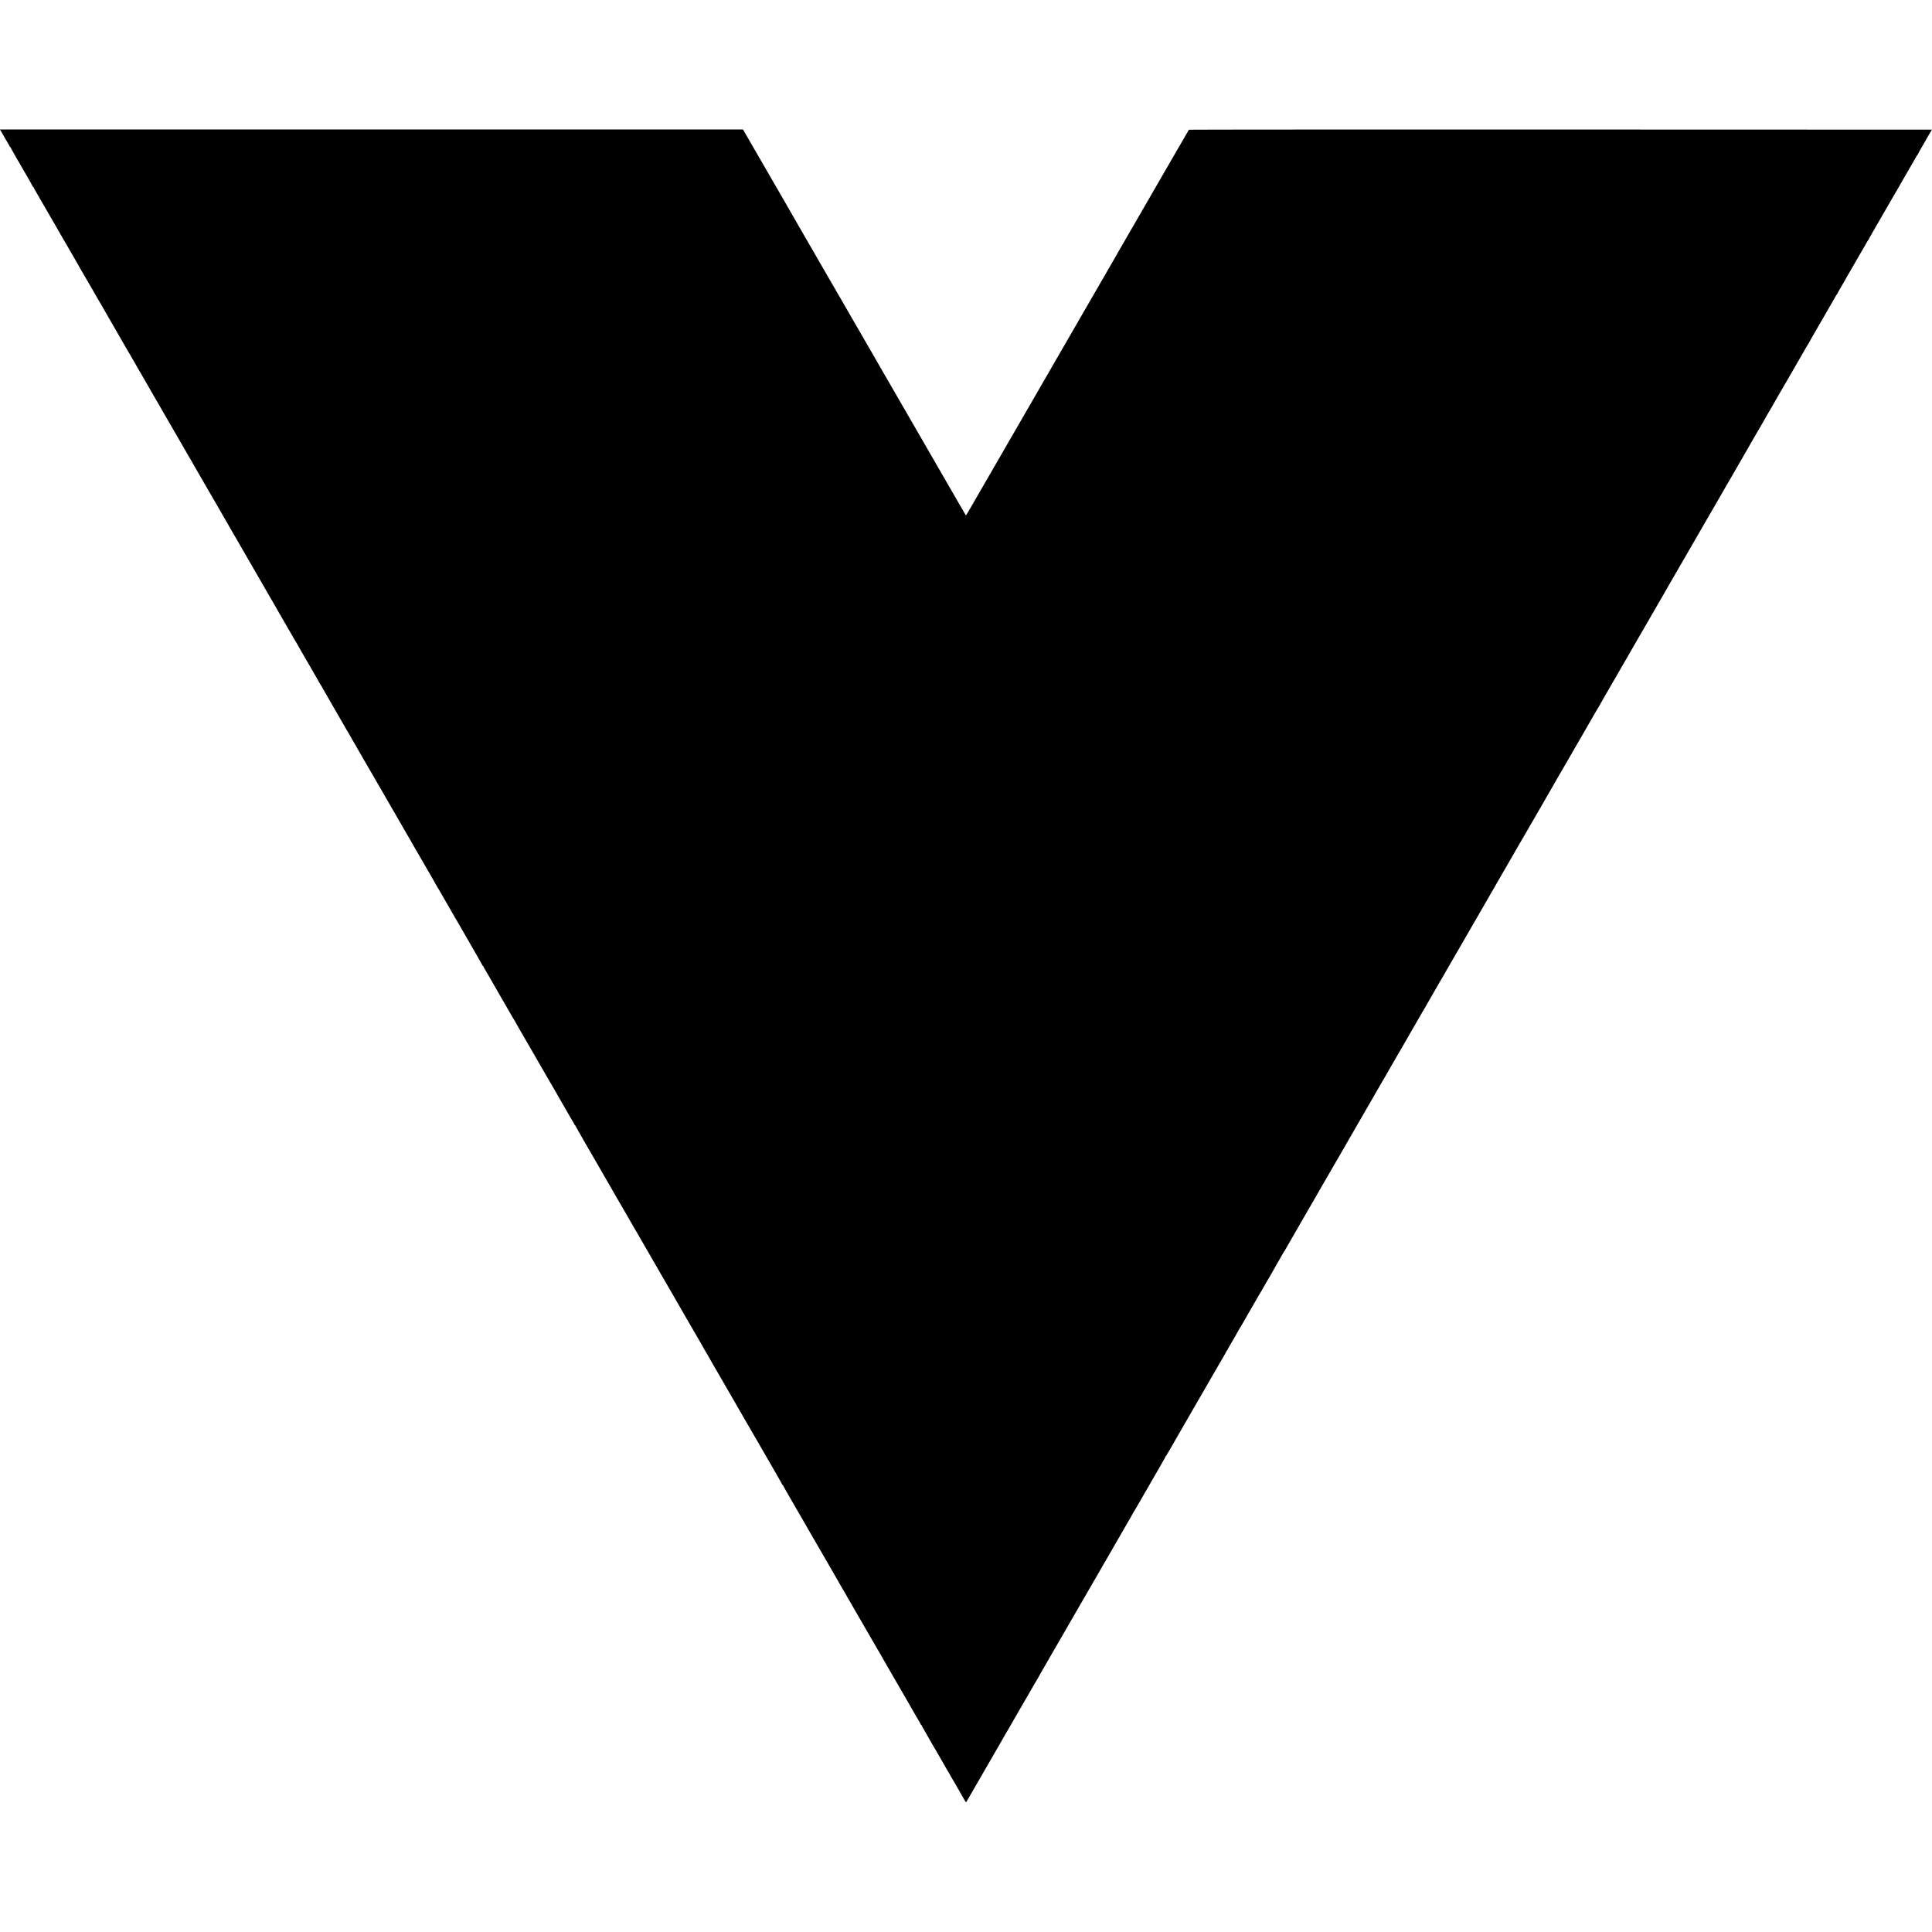
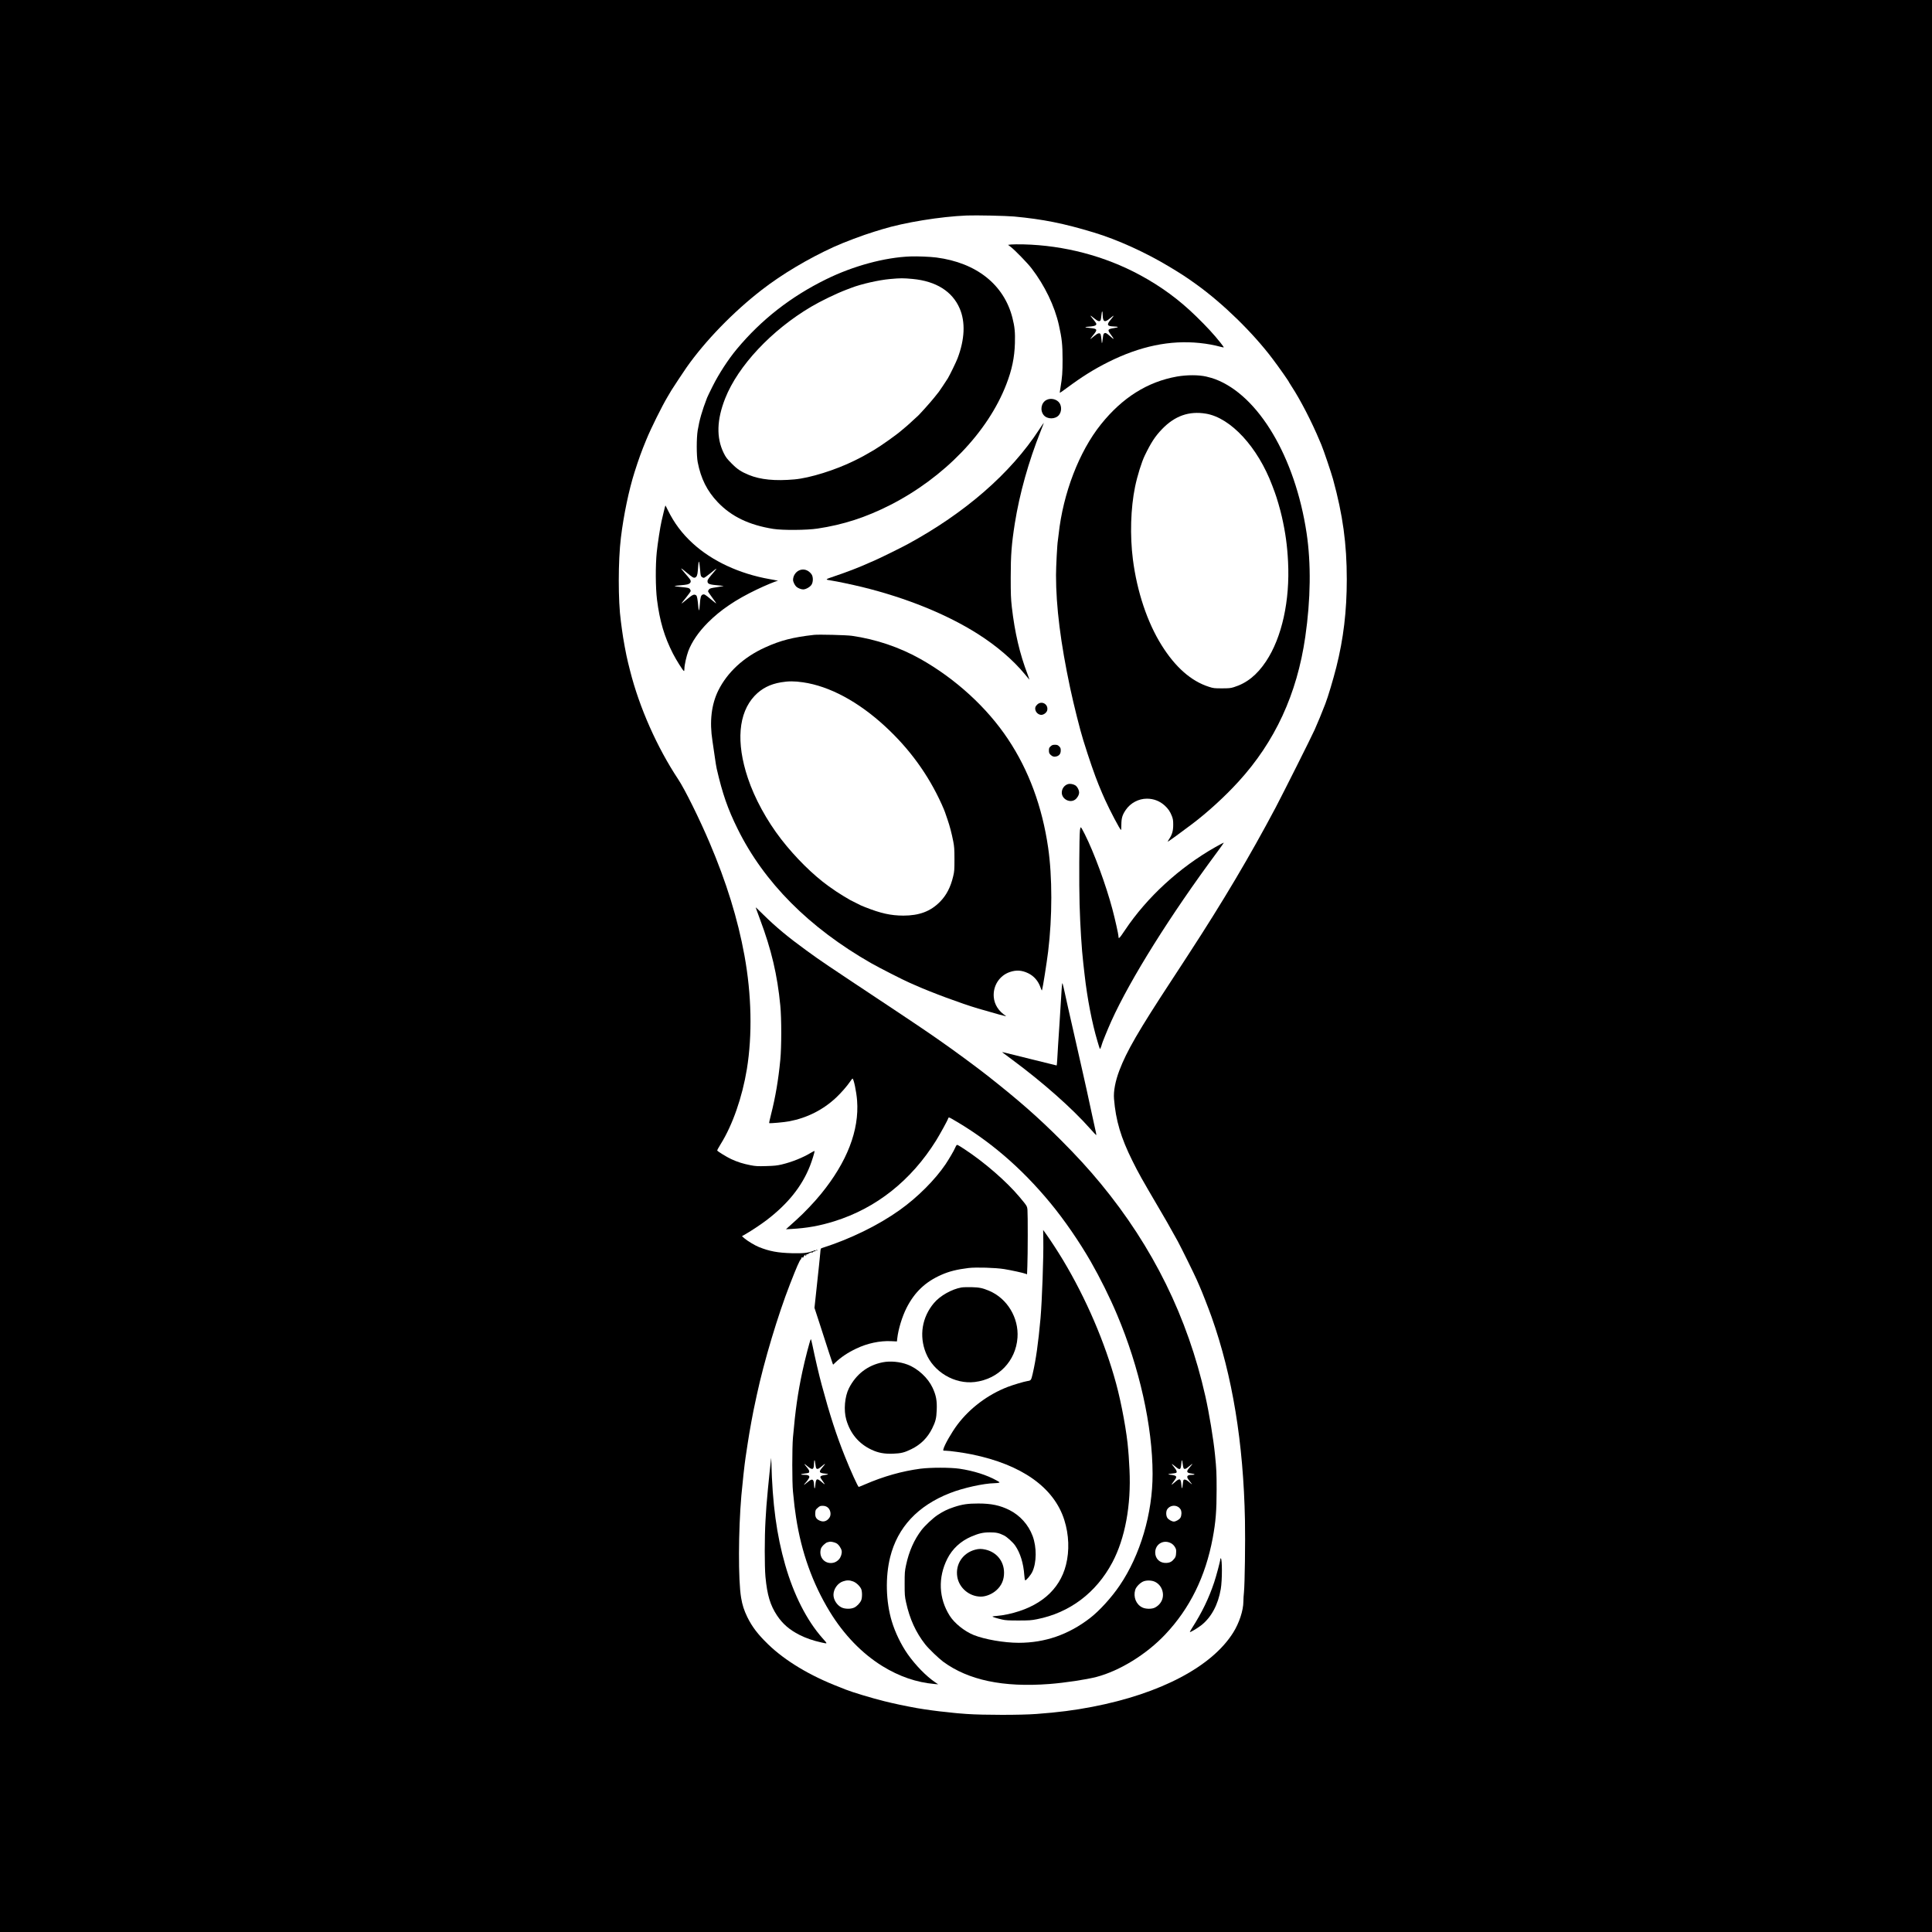
- <svg xmlns="http://www.w3.org/2000/svg" version="1.0" width="16pt" height="16pt" viewBox="0 0 16 16" preserveAspectRatio="xMidYMid meet">
-   <g transform="translate(0,16) scale(0.00032,-0.00032)" fill="#000000" stroke="none">
-     <path d="M18 46618 c45 -75 122 -207 122 -211 0 -2 25 -45 55 -95 30 -50 55 -96 55 -102 0 -5 5 -10 10 -10 6 0 10 -4 10 -9 0 -5 73 -135 161 -288 89 -153 173 -298 187 -323 14 -25 32 -57 41 -72 88 -149 187 -324 189 -335 2 -7 8 -13 13 -13 5 0 9 -4 9 -10 0 -5 46 -89 103 -187 175 -302 490 -846 507 -876 8 -16 20 -36 25 -45 28 -46 290 -498 339 -585 13 -23 74 -129 136 -236 61 -107 123 -215 137 -240 14 -25 29 -50 33 -56 5 -5 23 -37 40 -70 18 -33 38 -67 44 -75 11 -16 21 -33 63 -109 14 -25 29 -50 33 -56 4 -5 21 -35 38 -65 55 -100 261 -455 269 -465 4 -5 14 -21 20 -35 15 -29 41 -75 103 -180 24 -41 52 -88 60 -105 9 -16 57 -100 107 -185 112 -193 362 -626 380 -660 8 -14 23 -38 33 -55 11 -16 23 -37 27 -45 4 -8 26 -46 48 -85 23 -38 53 -90 67 -115 46 -81 64 -113 178 -310 62 -107 121 -210 132 -227 37 -67 56 -99 85 -148 16 -27 32 -57 36 -65 4 -8 15 -27 25 -42 9 -15 53 -89 96 -165 44 -76 177 -307 296 -513 120 -206 268 -463 330 -570 131 -227 117 -203 200 -348 36 -62 73 -125 82 -140 10 -15 21 -34 25 -42 4 -8 20 -37 36 -65 17 -27 38 -65 48 -82 49 -85 64 -111 87 -153 13 -25 28 -49 32 -55 4 -5 78 -134 165 -285 87 -151 166 -288 176 -305 10 -16 26 -43 35 -59 9 -17 125 -217 257 -445 132 -229 253 -441 270 -471 17 -30 45 -79 64 -108 18 -29 33 -54 33 -57 0 -2 20 -37 44 -77 24 -40 123 -212 221 -383 97 -170 190 -330 205 -355 16 -25 39 -65 53 -90 13 -25 81 -144 152 -265 70 -121 137 -238 150 -260 12 -22 37 -65 55 -95 18 -30 43 -73 55 -95 12 -22 48 -85 80 -140 77 -132 163 -280 190 -330 13 -22 71 -123 130 -225 59 -102 116 -199 126 -217 10 -17 29 -50 43 -72 15 -22 26 -43 26 -45 0 -2 27 -50 60 -106 33 -56 60 -103 60 -105 0 -2 55 -98 90 -155 8 -14 182 -316 239 -414 13 -22 45 -79 72 -124 27 -46 49 -86 49 -89 0 -2 14 -24 30 -48 16 -24 30 -46 30 -49 0 -5 74 -135 100 -176 5 -8 24 -42 43 -75 50 -88 58 -101 262 -455 104 -179 199 -345 213 -370 14 -25 28 -49 32 -55 4 -5 17 -26 28 -45 10 -19 62 -109 114 -200 114 -197 133 -230 170 -295 16 -27 33 -57 38 -65 17 -28 96 -165 103 -180 4 -8 16 -28 26 -45 10 -16 77 -131 148 -255 72 -124 181 -313 243 -420 62 -107 121 -209 131 -227 35 -62 323 -560 392 -678 38 -66 83 -145 100 -175 16 -30 33 -59 37 -65 4 -5 17 -27 29 -47 34 -61 56 -100 90 -156 17 -29 31 -55 31 -57 0 -2 17 -32 39 -67 21 -35 134 -229 251 -433 117 -203 235 -407 261 -451 27 -45 49 -85 49 -88 0 -4 8 -19 19 -34 15 -21 200 -341 309 -533 10 -19 33 -58 51 -87 17 -29 31 -54 31 -56 0 -2 25 -44 55 -94 30 -50 55 -95 55 -98 0 -4 6 -15 14 -23 7 -9 27 -41 43 -71 17 -30 170 -297 342 -594 171 -296 311 -542 311 -547 0 -5 5 -9 10 -9 6 0 10 -4 10 -10 0 -5 22 -47 49 -92 27 -46 58 -99 68 -118 24 -43 81 -140 93 -160 5 -8 66 -114 135 -235 69 -121 130 -227 135 -235 12 -21 259 -447 283 -490 10 -19 28 -47 38 -62 11 -14 19 -29 19 -32 0 -3 37 -69 83 -148 99 -170 305 -526 337 -583 13 -22 31 -53 41 -70 11 -16 22 -37 26 -45 7 -14 82 -146 103 -180 14 -24 181 -311 205 -355 13 -22 46 -80 75 -130 29 -49 64 -110 78 -135 14 -25 51 -88 82 -140 31 -52 59 -102 63 -110 4 -8 18 -33 31 -55 205 -353 284 -489 309 -535 17 -30 45 -78 62 -106 18 -28 36 -60 39 -72 4 -12 12 -22 17 -22 5 0 9 -4 9 -10 0 -5 109 -197 241 -427 133 -230 250 -431 259 -448 51 -90 222 -385 280 -485 37 -63 78 -135 92 -160 14 -25 67 -117 118 -205 51 -88 101 -175 111 -193 34 -58 55 -95 149 -257 51 -88 101 -173 110 -190 9 -16 76 -131 147 -255 72 -124 140 -241 151 -260 61 -108 281 -489 355 -615 38 -66 77 -133 87 -150 35 -63 91 -161 100 -175 14 -23 99 -169 128 -220 54 -97 135 -235 142 -245 4 -5 20 -32 35 -60 26 -48 238 -416 276 -480 10 -16 26 -46 37 -65 30 -53 382 -661 403 -695 10 -16 22 -37 26 -45 4 -8 26 -48 50 -88 24 -41 43 -75 43 -77 0 -2 22 -40 50 -85 27 -45 50 -84 50 -86 0 -3 38 -69 83 -147 84 -142 302 -520 340 -587 10 -19 34 -60 52 -90 18 -30 44 -75 57 -100 14 -25 45 -79 70 -120 25 -41 56 -96 70 -121 14 -25 77 -133 138 -240 62 -107 122 -210 132 -229 25 -43 310 -535 337 -581 11 -19 26 -45 34 -59 17 -32 238 -414 266 -460 11 -19 24 -41 28 -49 3 -7 75 -133 160 -278 84 -146 153 -269 153 -274 0 -5 5 -9 10 -9 6 0 10 -4 10 -10 0 -5 82 -150 181 -322 182 -314 201 -346 240 -415 12 -21 80 -139 152 -263 71 -124 141 -245 155 -270 14 -25 28 -49 32 -55 6 -8 145 -248 220 -380 37 -66 209 -362 229 -395 11 -19 24 -42 28 -49 4 -8 67 -118 140 -243 73 -125 133 -230 133 -233 0 -2 15 -28 33 -57 19 -29 47 -78 64 -108 17 -30 53 -93 79 -139 53 -90 82 -141 157 -272 82 -142 115 -199 381 -659 142 -245 268 -463 281 -485 12 -22 71 -125 132 -230 60 -104 172 -298 248 -430 76 -132 146 -253 156 -270 11 -16 22 -36 26 -44 3 -8 30 -54 60 -103 29 -49 53 -91 53 -93 0 -3 18 -34 40 -70 22 -36 40 -67 40 -69 0 -2 37 -66 81 -142 45 -77 98 -168 119 -204 20 -36 47 -81 58 -100 12 -19 27 -47 33 -62 6 -16 15 -28 20 -28 5 0 9 -4 9 -9 0 -6 63 -118 140 -251 77 -133 140 -243 140 -245 0 -2 18 -33 41 -70 22 -37 49 -83 60 -101 10 -19 29 -51 40 -71 25 -45 109 -189 126 -218 7 -11 17 -29 22 -40 6 -11 22 -38 35 -60 14 -22 37 -62 52 -90 14 -27 35 -62 45 -77 11 -14 19 -29 19 -32 0 -3 18 -35 40 -71 22 -36 40 -67 40 -69 0 -2 19 -35 42 -72 23 -38 55 -94 72 -124 26 -47 139 -244 171 -298 6 -9 21 -36 34 -60 28 -48 37 -51 51 -19 6 12 19 36 29 52 10 17 27 46 38 65 11 19 104 181 208 360 103 179 199 345 213 370 14 25 42 74 64 109 21 34 38 65 38 67 0 2 18 33 40 69 22 36 40 67 40 69 0 3 177 310 199 346 16 26 136 234 140 244 2 5 25 44 52 88 27 44 49 81 49 84 0 2 18 34 40 70 22 36 40 67 40 69 0 2 20 36 43 77 35 58 169 289 297 513 9 17 50 86 90 155 40 69 86 150 103 180 16 30 35 62 41 70 6 8 16 24 22 35 35 64 72 129 167 293 59 100 116 199 127 220 11 20 30 53 41 72 43 72 1070 1850 1121 1940 14 25 65 113 113 195 48 83 96 166 107 185 10 19 28 50 38 68 11 18 73 124 137 235 64 111 175 303 246 427 71 124 173 299 225 390 52 91 116 202 143 248 27 45 49 85 49 89 0 4 6 14 14 22 7 9 28 43 46 76 26 47 251 436 378 655 11 19 29 51 40 70 11 19 101 176 201 348 99 172 181 317 181 323 0 5 5 9 10 9 6 0 10 5 10 11 0 6 8 23 18 37 11 15 32 52 49 82 16 30 130 228 253 440 122 212 234 405 248 430 13 25 39 70 57 100 39 65 69 117 130 225 25 44 50 87 55 95 12 19 78 134 220 380 61 107 129 224 150 260 161 277 222 382 246 425 15 28 47 83 71 123 24 41 43 78 43 83 0 5 4 9 8 9 4 0 13 12 19 28 7 15 23 45 36 67 66 110 277 478 277 483 0 3 6 13 14 21 7 9 27 41 43 71 17 30 45 80 63 110 34 57 375 649 394 685 6 11 16 27 22 35 6 8 26 42 44 75 18 33 41 74 51 90 10 17 24 41 32 55 54 97 72 128 88 152 11 14 19 28 19 30 0 3 79 141 175 308 96 167 175 305 175 308 0 3 6 13 14 21 7 9 26 39 41 66 33 60 276 483 338 587 24 40 46 80 50 88 4 8 13 24 20 35 14 23 95 163 125 215 11 19 52 91 92 160 40 69 80 139 90 155 9 17 103 179 207 360 105 182 200 346 211 365 103 181 463 802 489 845 7 11 15 27 19 35 4 8 29 51 55 95 64 110 828 1433 848 1470 9 17 24 41 33 55 9 14 29 48 45 77 15 28 52 93 82 145 30 51 62 107 71 123 17 30 231 398 400 690 51 88 103 179 115 202 12 23 26 48 32 55 6 7 24 38 40 68 17 30 61 107 98 170 37 63 84 144 103 180 19 36 41 72 48 81 8 8 14 18 14 21 0 4 27 51 59 106 32 55 72 124 89 154 16 29 71 125 122 213 51 88 104 180 118 205 13 25 28 50 32 55 4 6 17 26 28 45 11 19 45 80 77 135 31 55 66 116 77 135 11 19 88 152 171 295 401 694 620 1072 650 1125 11 19 87 152 170 295 83 143 158 273 166 288 9 16 21 36 26 45 6 9 31 52 55 96 25 43 54 94 66 115 11 20 95 164 186 321 91 157 173 299 182 315 9 17 26 46 37 65 12 19 66 114 121 210 56 96 108 186 117 200 8 14 24 40 34 59 24 45 383 664 412 713 5 9 17 29 26 45 15 28 120 210 241 419 36 61 68 117 72 125 4 8 12 23 19 34 35 57 245 420 262 453 11 20 35 61 53 90 17 29 32 54 32 56 0 3 28 51 62 108 33 57 70 119 80 138 10 19 23 42 28 50 5 8 32 53 59 100 27 47 149 258 271 470 122 212 234 405 248 430 30 53 62 108 80 135 6 11 15 27 19 35 4 8 85 150 181 315 96 165 187 323 202 350 31 56 116 202 130 225 5 8 25 42 43 75 19 33 92 159 162 280 149 257 157 271 202 350 19 33 38 67 43 75 9 14 228 392 275 475 12 22 55 96 95 165 40 69 80 139 90 155 24 42 202 350 221 383 9 15 27 47 41 72 14 25 75 131 136 236 61 106 121 210 134 232 99 172 271 470 279 482 5 8 23 40 40 70 18 30 81 141 142 245 60 105 121 210 135 235 14 25 71 124 127 220 56 96 143 247 194 335 51 88 96 167 102 175 14 24 180 311 204 355 23 43 340 590 356 615 5 8 50 87 101 175 171 301 517 898 582 1008 25 43 46 81 46 83 0 2 12 23 27 47 14 23 40 67 56 97 16 30 35 62 42 70 7 8 15 22 18 30 4 8 20 38 37 65 16 28 33 57 37 65 6 12 111 196 143 250 5 8 55 95 112 193 57 98 113 195 126 215 12 20 27 46 32 57 6 11 14 27 20 35 5 8 76 130 156 270 80 140 165 287 187 325 23 39 52 90 66 115 13 25 30 52 37 61 8 8 14 18 14 21 0 4 41 77 92 165 50 87 175 302 276 478 101 176 208 360 236 408 28 49 67 117 86 152 19 35 41 70 48 77 6 6 12 15 12 19 0 7 124 224 167 291 12 21 23 40 23 42 0 2 21 40 46 83 26 43 55 92 64 109 54 95 327 568 354 614 19 30 45 75 59 100 71 128 82 145 89 148 4 2 8 8 8 13 0 5 42 82 94 172 311 538 496 858 518 897 14 25 40 70 58 100 18 30 42 71 53 90 10 19 79 139 152 265 73 127 142 246 153 265 10 19 43 76 72 125 29 50 63 108 75 130 65 116 80 140 87 143 4 2 8 8 8 12 0 8 114 212 140 250 6 8 14 24 20 35 5 11 54 97 108 190 l100 170 -9611 3 c-5286 1 -9614 -1 -9618 -5 -5 -6 -419 -719 -619 -1068 -89 -155 -267 -463 -323 -560 -38 -66 -81 -140 -95 -165 -31 -56 -263 -457 -526 -910 -110 -190 -224 -388 -254 -440 -29 -52 -61 -109 -71 -125 -23 -39 -243 -420 -268 -465 -11 -19 -204 -352 -428 -740 -224 -388 -477 -826 -563 -975 -85 -148 -185 -322 -222 -385 -37 -63 -120 -207 -185 -320 -65 -113 -177 -306 -248 -430 -72 -124 -172 -297 -222 -385 -51 -88 -142 -245 -202 -350 -131 -226 -247 -427 -408 -705 -65 -113 -249 -432 -410 -710 -160 -278 -388 -673 -506 -877 -118 -205 -216 -373 -219 -373 -3 0 -52 82 -109 183 -58 100 -144 250 -192 332 -95 164 -402 696 -647 1120 -85 149 -228 396 -317 550 -212 365 -982 1700 -1008 1745 -10 19 -43 76 -72 125 -29 50 -64 110 -77 135 -14 25 -63 110 -110 190 -47 80 -96 165 -110 190 -14 25 -99 171 -188 325 -89 154 -174 300 -188 325 -13 25 -64 113 -112 195 -48 83 -140 242 -205 355 -65 113 -183 317 -263 454 -79 137 -152 264 -163 282 -50 89 -335 583 -354 614 -12 19 -34 58 -50 85 -15 28 -129 226 -253 440 -124 215 -235 408 -247 430 -12 22 -69 121 -127 220 -58 99 -226 389 -373 645 -148 256 -324 561 -392 678 -67 117 -134 232 -147 255 -13 23 -33 59 -46 80 l-22 37 -9615 0 -9615 0 20 -32z" />
+ <svg xmlns="http://www.w3.org/2000/svg" version="1.0" width="3681pt" height="3681pt" viewBox="0 0 3681 3681" preserveAspectRatio="xMidYMid meet">
+   <g transform="translate(0,3681) scale(0.1,-0.1)" fill="#000000" stroke="none">
+     <path d="M0 18405 l0 -18405 18405 0 18405 0 0 18405 0 18405 -18405 0 -18405 0 0 -18405z m19320 14280 c555 -52 944 -130 1525 -306 446 -135 986 -380 1438 -653 234 -141 312 -192 509 -333 509 -366 1072 -915 1449 -1413 129 -171 319 -441 319 -454 0 -2 22 -36 48 -77 167 -254 386 -679 534 -1034 12 -27 27 -63 34 -80 44 -105 184 -519 222 -655 187 -682 262 -1229 262 -1910 0 -600 -63 -1131 -199 -1670 -61 -240 -158 -566 -210 -700 -50 -133 -157 -392 -204 -495 -66 -147 -607 -1224 -742 -1480 -487 -919 -1004 -1791 -1650 -2782 -33 -51 -91 -141 -130 -200 -38 -60 -133 -205 -211 -323 -619 -944 -849 -1340 -987 -1705 -77 -203 -114 -399 -102 -540 33 -412 132 -744 351 -1183 122 -245 164 -320 514 -917 67 -115 130 -223 140 -240 65 -114 166 -295 210 -375 68 -126 319 -635 360 -730 18 -41 43 -99 56 -128 42 -92 173 -429 229 -586 397 -1122 606 -2395 635 -3871 8 -421 -3 -1208 -19 -1370 -6 -55 -11 -136 -11 -180 -1 -168 -79 -407 -194 -590 -405 -648 -1384 -1164 -2681 -1414 -346 -67 -652 -106 -1070 -137 -295 -22 -1008 -22 -1325 0 -129 9 -242 19 -250 21 -8 2 -69 9 -135 15 -150 13 -411 49 -565 76 -252 46 -408 79 -620 131 -232 57 -616 173 -740 223 -25 11 -76 31 -115 46 -561 215 -1037 501 -1364 819 -194 189 -300 328 -392 514 -62 127 -96 232 -119 371 -56 335 -53 1269 5 1945 20 227 61 601 80 725 8 52 26 172 40 265 34 227 106 622 144 785 6 25 20 90 31 145 135 631 401 1518 632 2110 128 328 183 454 206 471 8 6 12 16 8 22 -6 11 12 17 37 13 4 0 7 5 7 12 0 8 10 22 22 33 19 17 21 17 15 2 -4 -10 -3 -18 2 -18 5 0 11 9 14 21 4 13 10 18 18 13 7 -4 18 1 26 11 7 11 13 15 13 11 0 -5 7 -3 15 4 8 7 24 10 35 7 11 -3 18 -2 15 3 -5 7 31 23 48 21 4 -1 7 4 7 9 0 13 -2 13 -47 -4 -104 -39 -190 -48 -407 -43 -264 7 -424 36 -626 117 -74 29 -225 120 -279 168 l-45 39 75 43 c109 63 289 183 388 258 411 312 682 650 835 1042 39 102 86 252 86 279 0 5 -28 -7 -62 -28 -159 -97 -369 -181 -566 -228 -87 -20 -141 -26 -292 -30 -163 -5 -200 -3 -299 16 -144 28 -251 62 -370 117 -86 40 -253 143 -266 163 -3 5 27 60 66 123 227 363 411 893 499 1428 106 654 90 1417 -46 2165 -127 696 -343 1395 -665 2151 -195 458 -469 1012 -596 1204 -406 613 -742 1372 -918 2070 -14 58 -32 130 -40 160 -36 142 -93 454 -115 625 -6 50 -15 122 -21 160 -53 382 -53 1149 1 1591 51 424 152 910 261 1252 80 251 132 395 224 617 87 213 297 636 404 815 34 58 68 114 74 125 26 44 239 365 288 435 356 506 890 1057 1434 1478 383 297 880 593 1370 817 195 89 554 224 770 290 50 15 117 36 150 46 426 131 1115 243 1615 263 181 7 743 -5 900 -19z" />
+     <path d="M19266 32152 l-60 -7 55 -42 c77 -60 313 -302 391 -403 251 -326 442 -720 523 -1085 57 -253 70 -374 70 -655 0 -248 -6 -332 -41 -544 -8 -48 -14 -90 -12 -91 2 -2 64 41 138 96 288 214 516 356 790 493 601 300 1173 419 1736 361 146 -15 281 -40 397 -72 32 -9 60 -14 63 -11 2 3 -26 43 -63 89 -126 159 -263 307 -461 500 -325 318 -668 570 -1073 789 -670 362 -1442 565 -2219 584 -96 2 -202 1 -234 -2z m1743 -1342 c3 -135 38 -152 140 -65 36 30 67 53 69 50 2 -2 -21 -34 -52 -71 -87 -101 -75 -130 54 -134 98 -3 103 -16 10 -30 -131 -20 -136 -32 -59 -134 28 -37 49 -70 46 -72 -3 -3 -30 17 -60 45 -72 64 -92 75 -116 61 -15 -7 -21 -25 -26 -67 -3 -32 -9 -76 -13 -98 -7 -37 -9 -33 -16 45 -4 46 -12 93 -17 102 -17 32 -56 21 -124 -37 -36 -30 -68 -55 -71 -55 -3 0 17 28 45 63 98 118 94 133 -43 147 -49 5 -91 11 -94 15 -3 3 -1 5 4 6 168 11 213 26 200 66 -3 10 -31 48 -60 83 -30 36 -53 66 -51 68 2 2 34 -21 71 -52 71 -59 106 -69 123 -37 6 10 13 56 17 102 8 87 22 86 23 -1z" />
+     <path d="M17345 31924 c-488 -18 -1089 -181 -1603 -434 -676 -332 -1236 -770 -1703 -1330 -165 -198 -344 -474 -462 -710 -51 -102 -99 -201 -106 -220 -98 -255 -144 -418 -178 -620 -24 -147 -24 -479 0 -605 61 -315 179 -550 382 -763 261 -274 596 -435 1058 -509 176 -28 639 -25 842 6 493 74 924 214 1388 450 1028 525 1859 1388 2210 2298 107 276 156 509 164 784 6 204 -4 314 -47 482 -161 635 -686 1051 -1450 1151 -119 15 -356 25 -495 20z m45 -429 c445 -42 755 -237 895 -563 111 -258 97 -588 -42 -952 -26 -69 -149 -321 -185 -380 -36 -57 -154 -235 -171 -256 -8 -10 -48 -59 -87 -109 -76 -96 -307 -352 -327 -363 -6 -4 -42 -37 -80 -73 -37 -36 -99 -92 -138 -124 -38 -32 -75 -64 -82 -69 -95 -83 -393 -294 -523 -371 -182 -107 -235 -135 -371 -202 -363 -179 -849 -331 -1144 -357 -367 -33 -648 -5 -867 85 -148 61 -218 107 -328 218 -92 93 -111 118 -153 203 -141 289 -131 631 30 1038 245 620 884 1301 1638 1746 184 109 480 252 670 324 33 12 76 29 95 36 186 72 522 149 740 168 197 18 250 18 430 1z" />
+     <path d="M22425 29636 c-561 -100 -1040 -400 -1449 -911 -415 -517 -721 -1312 -806 -2095 -5 -52 -12 -106 -15 -120 -12 -59 -35 -498 -35 -660 0 -598 87 -1292 271 -2155 68 -318 185 -785 249 -990 112 -361 216 -661 294 -852 58 -140 76 -182 119 -278 93 -206 282 -565 305 -579 4 -2 7 44 7 102 1 125 18 184 84 281 90 132 244 214 402 214 129 0 243 -44 337 -128 67 -60 106 -117 139 -202 22 -58 26 -83 26 -168 0 -115 -20 -185 -79 -274 -20 -29 -30 -50 -22 -46 49 29 218 152 468 340 288 218 618 519 875 801 697 762 1117 1670 1274 2759 104 718 112 1399 25 1980 -219 1448 -915 2620 -1742 2931 -35 14 -110 35 -168 49 -145 34 -367 34 -559 1z m550 -707 c474 -78 991 -639 1266 -1373 17 -45 37 -99 45 -120 40 -106 105 -329 137 -471 68 -299 103 -551 118 -857 38 -741 -117 -1444 -419 -1898 -172 -259 -367 -416 -612 -492 -65 -20 -96 -23 -230 -23 -143 0 -162 2 -245 29 -339 107 -642 374 -904 794 -273 437 -467 1019 -546 1632 -58 456 -43 977 41 1385 43 209 125 473 187 600 120 247 197 364 327 499 244 253 513 348 835 295z" />
+     <path d="M19937 29189 c-101 -53 -126 -199 -50 -290 68 -80 219 -79 287 1 51 61 57 158 15 227 -48 77 -168 107 -252 62z" />
+     <path d="M19800 28627 c-545 -836 -1410 -1589 -2510 -2187 -122 -66 -536 -270 -617 -304 -35 -14 -86 -37 -115 -50 -178 -81 -413 -172 -662 -256 -181 -61 -181 -62 -61 -80 117 -18 400 -78 590 -124 844 -207 1613 -519 2205 -894 360 -229 670 -494 897 -769 47 -57 86 -103 88 -103 1 0 -15 46 -37 103 -149 389 -244 794 -300 1282 -18 162 -21 245 -21 565 0 423 16 632 78 1027 90 565 261 1177 494 1762 34 85 60 155 59 156 -2 1 -41 -56 -88 -128z" />
+     <path d="M12646 27058 c-16 -68 -35 -148 -42 -178 -25 -109 -73 -419 -91 -590 -26 -256 -24 -675 5 -907 51 -404 139 -703 304 -1027 59 -115 185 -317 207 -330 7 -5 11 10 11 46 0 65 39 239 74 333 68 179 198 368 375 545 241 241 526 434 926 626 158 76 369 164 394 164 40 0 -10 13 -140 35 -580 102 -1101 344 -1472 684 -204 187 -353 387 -474 634 -23 48 -44 87 -45 87 -2 0 -16 -55 -32 -122z m693 -1103 c8 -104 12 -122 31 -137 12 -10 30 -18 40 -18 10 0 67 40 127 89 59 50 109 88 112 86 2 -3 -18 -30 -45 -61 -98 -113 -124 -149 -124 -175 0 -57 29 -67 235 -85 44 -4 76 -8 70 -10 -5 -2 -66 -12 -134 -23 -104 -15 -128 -22 -143 -41 -10 -12 -18 -28 -18 -36 0 -7 36 -61 80 -120 44 -59 79 -109 77 -111 -3 -2 -47 32 -98 75 -115 96 -130 105 -162 93 -32 -13 -44 -51 -52 -176 -10 -133 -21 -161 -29 -70 -15 167 -25 219 -42 232 -38 28 -67 15 -173 -73 -56 -48 -104 -85 -106 -83 -2 3 36 53 86 113 49 60 89 117 89 126 0 10 -8 28 -17 39 -16 19 -36 24 -151 35 -73 7 -135 15 -138 18 -5 5 37 11 184 24 81 7 122 30 122 69 0 24 -11 39 -117 162 -95 110 -86 109 49 -4 103 -85 122 -96 149 -88 33 11 48 46 54 130 12 160 17 193 26 165 4 -14 12 -79 18 -145z" />
+     <path d="M15225 25942 c-69 -32 -115 -106 -115 -182 0 -34 32 -100 61 -127 32 -29 91 -53 132 -53 49 0 128 44 157 87 35 51 36 153 2 201 -60 84 -154 113 -237 74z" />
+     <path d="M15510 24714 c-402 -45 -641 -106 -938 -242 -404 -184 -713 -470 -886 -817 -132 -267 -170 -593 -112 -960 13 -88 34 -230 46 -315 12 -85 27 -182 35 -215 110 -478 210 -766 400 -1150 503 -1018 1359 -1879 2541 -2555 145 -83 625 -328 734 -374 25 -11 70 -31 100 -44 313 -140 887 -353 1205 -447 361 -106 559 -160 531 -142 -137 87 -220 216 -232 360 -18 214 108 410 306 477 123 42 227 35 346 -21 114 -54 197 -150 240 -277 16 -46 24 -59 28 -46 15 48 89 516 116 735 80 656 81 1426 0 1979 -113 781 -369 1473 -763 2065 -401 604 -998 1150 -1669 1529 -400 225 -851 377 -1308 442 -109 15 -629 28 -720 18z m-210 -904 c504 -73 1052 -367 1565 -840 464 -428 820 -918 1075 -1480 29 -63 58 -133 65 -155 7 -22 29 -85 48 -140 42 -121 79 -261 109 -415 19 -98 23 -147 23 -340 0 -203 -2 -235 -24 -325 -49 -208 -129 -362 -251 -486 -180 -183 -395 -264 -700 -264 -239 1 -429 43 -729 162 -36 14 -72 29 -80 33 -9 5 -54 28 -101 51 -47 23 -92 46 -100 50 -8 4 -69 40 -135 80 -108 66 -148 93 -279 186 -293 210 -633 546 -902 893 -274 354 -507 780 -635 1165 -228 681 -181 1240 130 1569 133 139 292 221 501 256 140 24 257 24 420 0z" />
+     <path d="M19766 23390 c-40 -36 -51 -70 -36 -116 16 -48 63 -84 110 -84 48 0 104 45 113 89 23 112 -102 186 -187 111z" />
+     <path d="M20018 22591 c-29 -26 -33 -36 -33 -80 0 -41 5 -55 29 -80 35 -36 74 -46 121 -31 51 17 75 53 75 112 0 41 -5 53 -30 78 -26 25 -39 30 -80 30 -41 0 -56 -5 -82 -29z" />
+     <path d="M20349 21871 c-71 -22 -119 -88 -119 -163 0 -122 151 -203 251 -135 42 28 79 91 79 136 0 50 -36 116 -74 139 -40 24 -101 34 -137 23z" />
+     <path d="M20576 20993 c-14 -126 -18 -1029 -7 -1413 12 -415 40 -860 71 -1125 5 -44 17 -143 25 -220 51 -451 142 -921 245 -1265 53 -176 44 -161 64 -116 9 21 16 42 16 47 0 18 113 296 185 456 362 800 1124 2017 2018 3222 70 95 127 175 125 177 -2 2 -74 -36 -159 -84 -687 -388 -1307 -958 -1725 -1584 -109 -163 -124 -177 -124 -116 0 34 -67 334 -115 513 -124 467 -349 1078 -528 1434 -34 69 -67 126 -73 128 -7 2 -14 -19 -18 -54z" />
+     <path d="M14405 19500 c4 -14 38 -106 75 -205 217 -577 331 -1059 387 -1644 24 -244 24 -787 0 -1034 -36 -378 -93 -714 -178 -1046 -22 -85 -37 -156 -34 -159 8 -9 292 16 381 34 343 65 647 219 897 454 94 89 207 218 267 307 19 29 38 53 42 53 23 1 75 -247 88 -418 43 -568 -191 -1172 -689 -1782 -127 -156 -321 -360 -466 -490 -71 -63 -145 -130 -164 -148 l-36 -33 110 6 c295 17 530 59 810 146 799 249 1463 775 1939 1537 77 125 219 382 230 420 9 27 15 27 63 0 709 -403 1327 -931 1889 -1613 262 -317 548 -733 765 -1110 178 -311 364 -684 501 -1010 427 -1007 677 -2129 678 -3037 1 -752 -235 -1550 -627 -2126 -158 -233 -387 -484 -568 -623 -408 -314 -856 -469 -1355 -469 -280 0 -652 65 -860 149 -176 72 -365 224 -455 366 -210 331 -227 729 -45 1088 95 187 251 332 451 419 150 64 228 82 359 82 121 0 174 -11 272 -60 55 -28 167 -130 209 -190 99 -144 159 -339 175 -569 4 -55 11 -95 17 -95 22 0 106 101 135 161 84 176 86 472 6 685 -80 214 -239 391 -441 493 -180 90 -346 125 -593 125 -200 0 -305 -15 -467 -69 -123 -41 -201 -79 -313 -153 -85 -57 -236 -198 -301 -282 -141 -183 -241 -409 -296 -669 -25 -116 -27 -145 -27 -356 0 -212 2 -240 27 -354 69 -316 185 -571 365 -801 64 -82 256 -266 342 -330 480 -352 1143 -492 2023 -425 298 23 702 84 899 135 443 117 951 430 1308 808 470 497 769 1104 906 1840 57 305 74 520 74 923 0 315 -3 386 -31 664 -29 293 -111 791 -184 1115 -338 1502 -998 2842 -1994 4050 -233 282 -457 527 -761 831 -435 435 -796 752 -1390 1220 -208 164 -648 488 -910 670 -36 25 -126 88 -200 139 -74 52 -359 243 -632 425 -1456 967 -1400 929 -1719 1160 -343 249 -574 441 -812 675 -76 74 -140 137 -144 140 -3 3 -2 -6 2 -20z m8144 -10660 c15 -28 42 -22 94 22 29 25 59 48 67 53 18 11 8 -3 -52 -74 -61 -70 -50 -94 45 -106 71 -9 75 -25 6 -25 -98 0 -114 -34 -51 -109 21 -25 42 -53 47 -61 9 -17 5 -14 -68 48 -39 34 -81 42 -90 18 -3 -8 -9 -46 -13 -85 -3 -39 -10 -69 -14 -66 -4 2 -10 37 -13 77 -10 114 -32 119 -131 31 -27 -24 -51 -42 -53 -39 -3 2 16 31 41 63 58 73 60 98 9 112 -21 6 -49 11 -63 12 -14 0 -34 4 -45 8 -13 5 3 10 52 14 39 4 78 10 87 13 28 11 17 48 -33 109 -27 33 -48 61 -46 63 2 2 31 -19 65 -47 91 -76 106 -70 116 43 9 93 17 98 26 16 5 -41 13 -82 17 -90z m-102 -741 c18 -11 40 -34 48 -49 22 -42 19 -118 -5 -158 -21 -34 -87 -72 -125 -72 -38 0 -104 38 -125 72 -26 43 -27 122 -1 162 44 67 139 88 208 45z m-130 -695 c26 -15 53 -42 69 -70 23 -39 26 -53 22 -113 -3 -55 -9 -75 -31 -104 -45 -59 -84 -81 -152 -85 -123 -8 -215 77 -215 199 0 163 164 255 307 173z m-309 -733 c61 -31 107 -82 131 -146 51 -136 -3 -275 -134 -344 -59 -31 -179 -30 -244 4 -116 58 -172 199 -132 334 18 61 102 144 167 165 64 21 157 15 212 -13z" />
+     <path d="M20237 18065 c-3 -16 -9 -79 -12 -140 -7 -128 -19 -319 -40 -640 -8 -126 -19 -297 -25 -380 -5 -82 -13 -205 -16 -272 -4 -68 -9 -123 -12 -123 -2 0 -21 5 -41 10 -20 6 -220 55 -446 110 -225 55 -443 109 -484 120 -41 11 -70 16 -65 11 5 -4 90 -68 189 -141 581 -430 1140 -924 1484 -1313 62 -70 115 -126 118 -124 2 3 -1 24 -6 48 -6 24 -38 170 -71 324 -32 154 -80 372 -105 485 -26 113 -59 264 -75 335 -16 72 -70 310 -120 530 -126 552 -218 960 -244 1085 -19 85 -24 99 -29 75z" />
+     <path d="M18223 14988 c-6 -7 -18 -30 -27 -51 -19 -48 -114 -209 -179 -307 -199 -296 -537 -635 -877 -876 -407 -290 -939 -550 -1475 -721 -30 -9 -30 -11 -37 -99 -4 -49 -15 -152 -23 -229 -8 -77 -26 -246 -40 -375 -14 -129 -30 -281 -36 -336 l-11 -102 107 -328 c59 -181 133 -412 166 -514 33 -102 65 -198 71 -213 l11 -28 41 39 c112 106 237 190 401 268 209 100 448 151 662 141 l112 -5 6 56 c21 181 93 416 178 584 153 301 360 497 667 631 148 65 294 101 513 128 145 17 516 6 682 -21 134 -22 360 -71 406 -89 l27 -10 6 157 c9 200 10 987 2 1071 -7 73 -9 75 -152 246 -246 294 -670 662 -1047 909 -137 89 -140 91 -154 74z" />
+     <path d="M19878 13178 c6 -319 -25 -1163 -53 -1483 -43 -475 -87 -790 -150 -1061 -29 -123 -32 -127 -100 -137 -64 -10 -275 -73 -376 -112 -378 -146 -721 -404 -958 -719 -111 -148 -247 -386 -267 -468 -6 -28 -5 -28 41 -28 73 0 344 -38 500 -70 953 -195 1567 -631 1763 -1250 89 -280 100 -586 32 -855 -121 -482 -507 -810 -1105 -940 -66 -15 -159 -29 -207 -32 -49 -3 -88 -9 -88 -13 0 -8 80 -33 185 -57 65 -15 123 -18 310 -18 200 0 245 3 350 24 624 122 1130 503 1438 1082 243 458 360 1089 327 1768 -6 124 -13 242 -15 261 -2 19 -6 73 -10 120 -23 311 -126 878 -230 1260 -213 785 -573 1622 -1013 2355 -102 169 -232 369 -323 496 l-54 75 3 -198z" />
+     <path d="M15555 12990 c3 -5 8 -10 11 -10 2 0 4 5 4 10 0 6 -5 10 -11 10 -5 0 -7 -4 -4 -10z" />
+     <path d="M18317 12280 c-188 -34 -406 -158 -523 -297 -227 -269 -285 -623 -154 -949 145 -363 547 -601 933 -555 450 55 782 400 813 845 27 379 -197 749 -541 893 -126 53 -185 65 -335 69 -80 1 -166 -1 -193 -6z" />
+     <path d="M15448 11295 c-19 -32 -110 -381 -162 -625 -85 -399 -132 -724 -178 -1250 -17 -191 -17 -853 0 -1025 25 -257 34 -333 59 -495 101 -661 314 -1257 640 -1793 269 -441 614 -799 1005 -1041 320 -197 650 -311 993 -341 l70 -6 -55 37 c-173 117 -376 325 -527 539 -125 179 -237 410 -302 625 -113 375 -125 843 -31 1222 142 569 525 979 1140 1221 251 98 638 184 849 188 31 1 67 4 81 8 23 7 20 10 -40 43 -185 104 -440 185 -710 225 -174 25 -549 25 -745 0 -351 -47 -699 -145 -1053 -298 -62 -27 -116 -49 -121 -49 -14 0 -158 315 -263 580 -164 408 -288 793 -441 1360 -54 198 -126 510 -181 775 -12 60 -25 105 -28 100z m101 -2455 c15 -27 41 -22 87 17 99 82 107 82 34 -4 -76 -88 -67 -108 50 -119 78 -8 74 -16 -15 -29 -53 -7 -75 -19 -75 -40 0 -7 20 -40 45 -74 25 -34 42 -61 37 -61 -4 0 -29 19 -56 43 -91 79 -110 70 -121 -55 -8 -87 -22 -86 -25 2 -4 108 -33 125 -108 63 -70 -57 -82 -66 -82 -60 0 3 6 12 13 19 44 46 87 108 87 126 0 29 -28 42 -89 42 -90 0 -91 14 -1 25 81 10 85 11 88 36 2 19 -10 41 -47 85 -27 32 -48 60 -46 62 2 2 31 -19 65 -48 91 -75 117 -63 119 52 2 84 15 89 24 8 5 -41 12 -82 16 -90z m209 -742 c65 -40 87 -147 43 -207 -47 -66 -113 -85 -184 -53 -66 29 -89 70 -84 146 3 56 6 62 47 98 37 33 49 38 93 38 33 0 61 -7 85 -22z m175 -690 c43 -21 93 -93 103 -145 9 -47 -14 -120 -49 -160 -42 -48 -96 -73 -157 -73 -140 0 -230 128 -190 271 12 43 86 115 127 125 15 3 33 7 38 9 20 7 91 -8 128 -27z m319 -728 c58 -21 124 -81 154 -140 23 -45 24 -169 2 -221 -23 -53 -82 -114 -133 -138 -66 -31 -179 -29 -244 4 -86 43 -151 146 -151 239 0 109 79 222 180 256 71 25 126 25 192 0z" />
+     <path d="M16816 10854 c-284 -56 -506 -227 -641 -493 -81 -160 -103 -420 -51 -600 77 -266 239 -459 481 -572 129 -61 247 -82 410 -76 155 6 217 22 350 87 179 88 307 216 396 395 64 130 80 193 86 345 8 182 -11 284 -79 430 -88 188 -281 367 -478 441 -143 55 -331 72 -474 43z" />
+     <path d="M14692 9028 c-9 -75 -53 -496 -61 -588 -28 -300 -33 -371 -46 -600 -19 -324 -19 -868 -1 -1072 33 -349 90 -540 221 -738 105 -158 237 -273 427 -369 125 -63 257 -109 420 -145 123 -26 121 -34 17 84 -298 337 -546 825 -709 1395 -163 568 -244 1167 -263 1950 -2 55 -4 92 -5 83z" />
+     <path d="M18580 7284 c-238 -63 -380 -279 -341 -517 35 -213 231 -377 450 -377 98 0 220 51 300 126 95 87 141 195 141 329 0 216 -138 390 -351 440 -79 18 -128 18 -199 -1z" />
+     <path d="M23250 7100 c0 -31 -76 -316 -116 -436 -103 -308 -231 -573 -420 -869 -24 -38 -44 -73 -44 -78 0 -16 141 68 221 130 188 150 317 388 368 687 29 167 29 586 0 586 -5 0 -9 -9 -9 -20z" />
  </g>
</svg>
